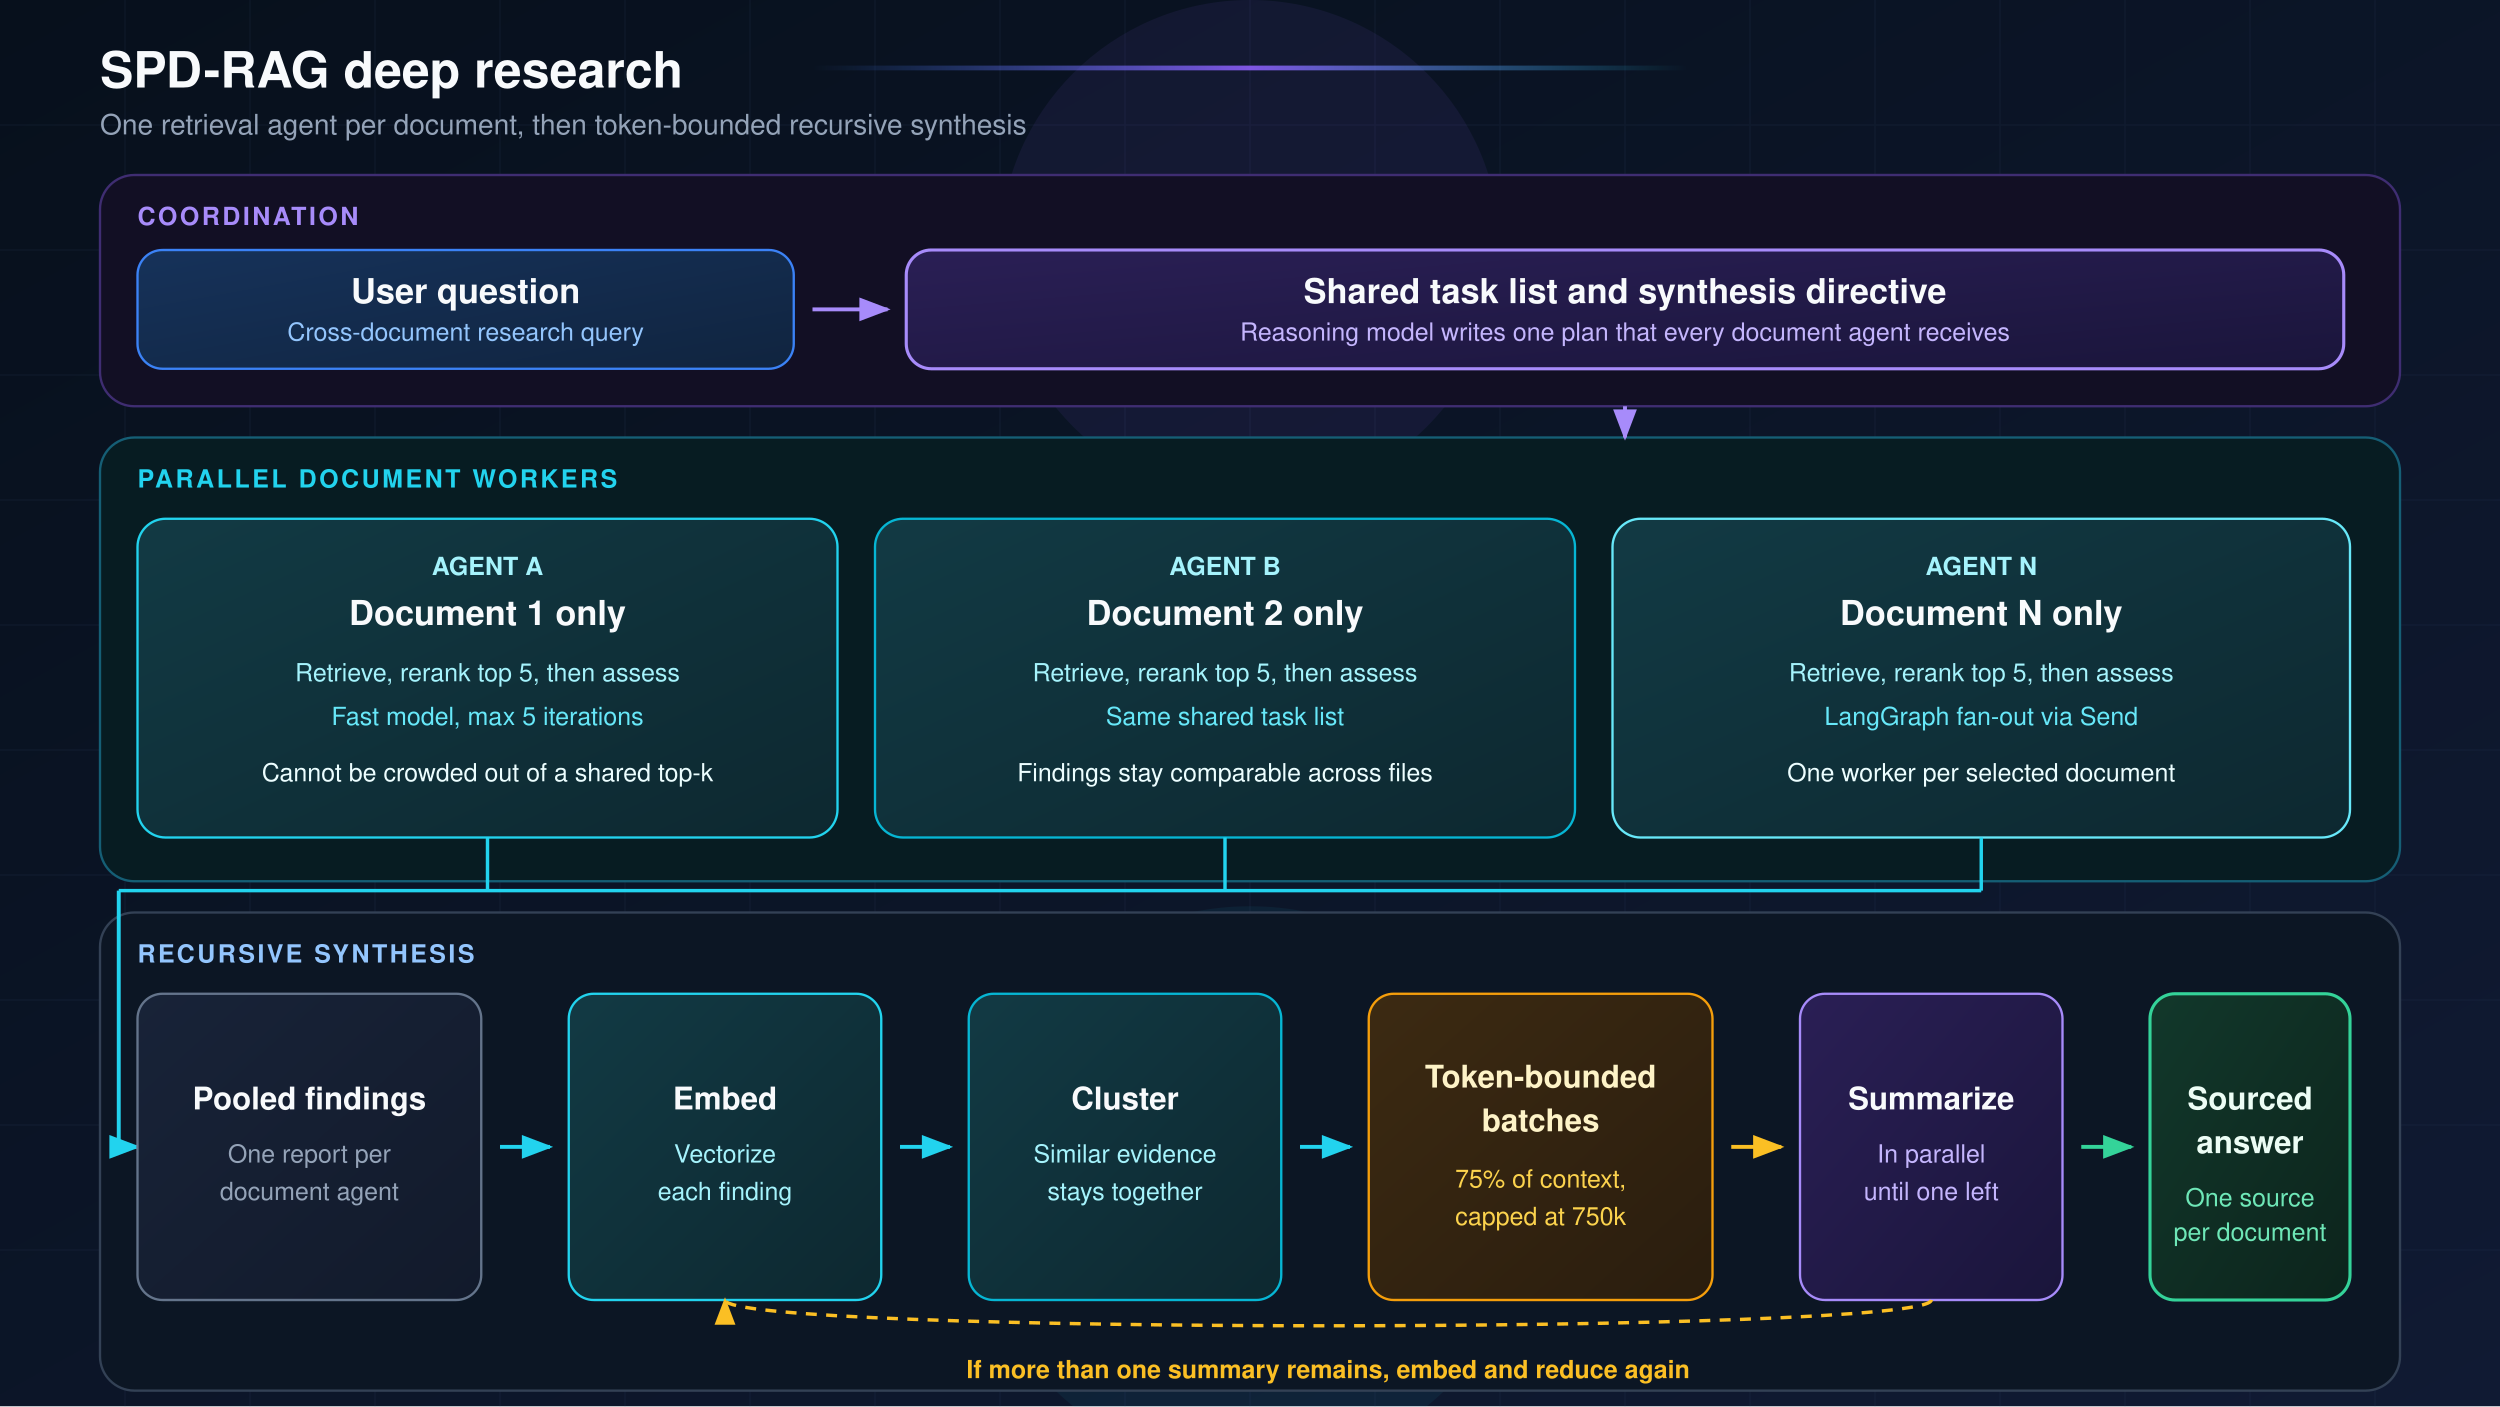
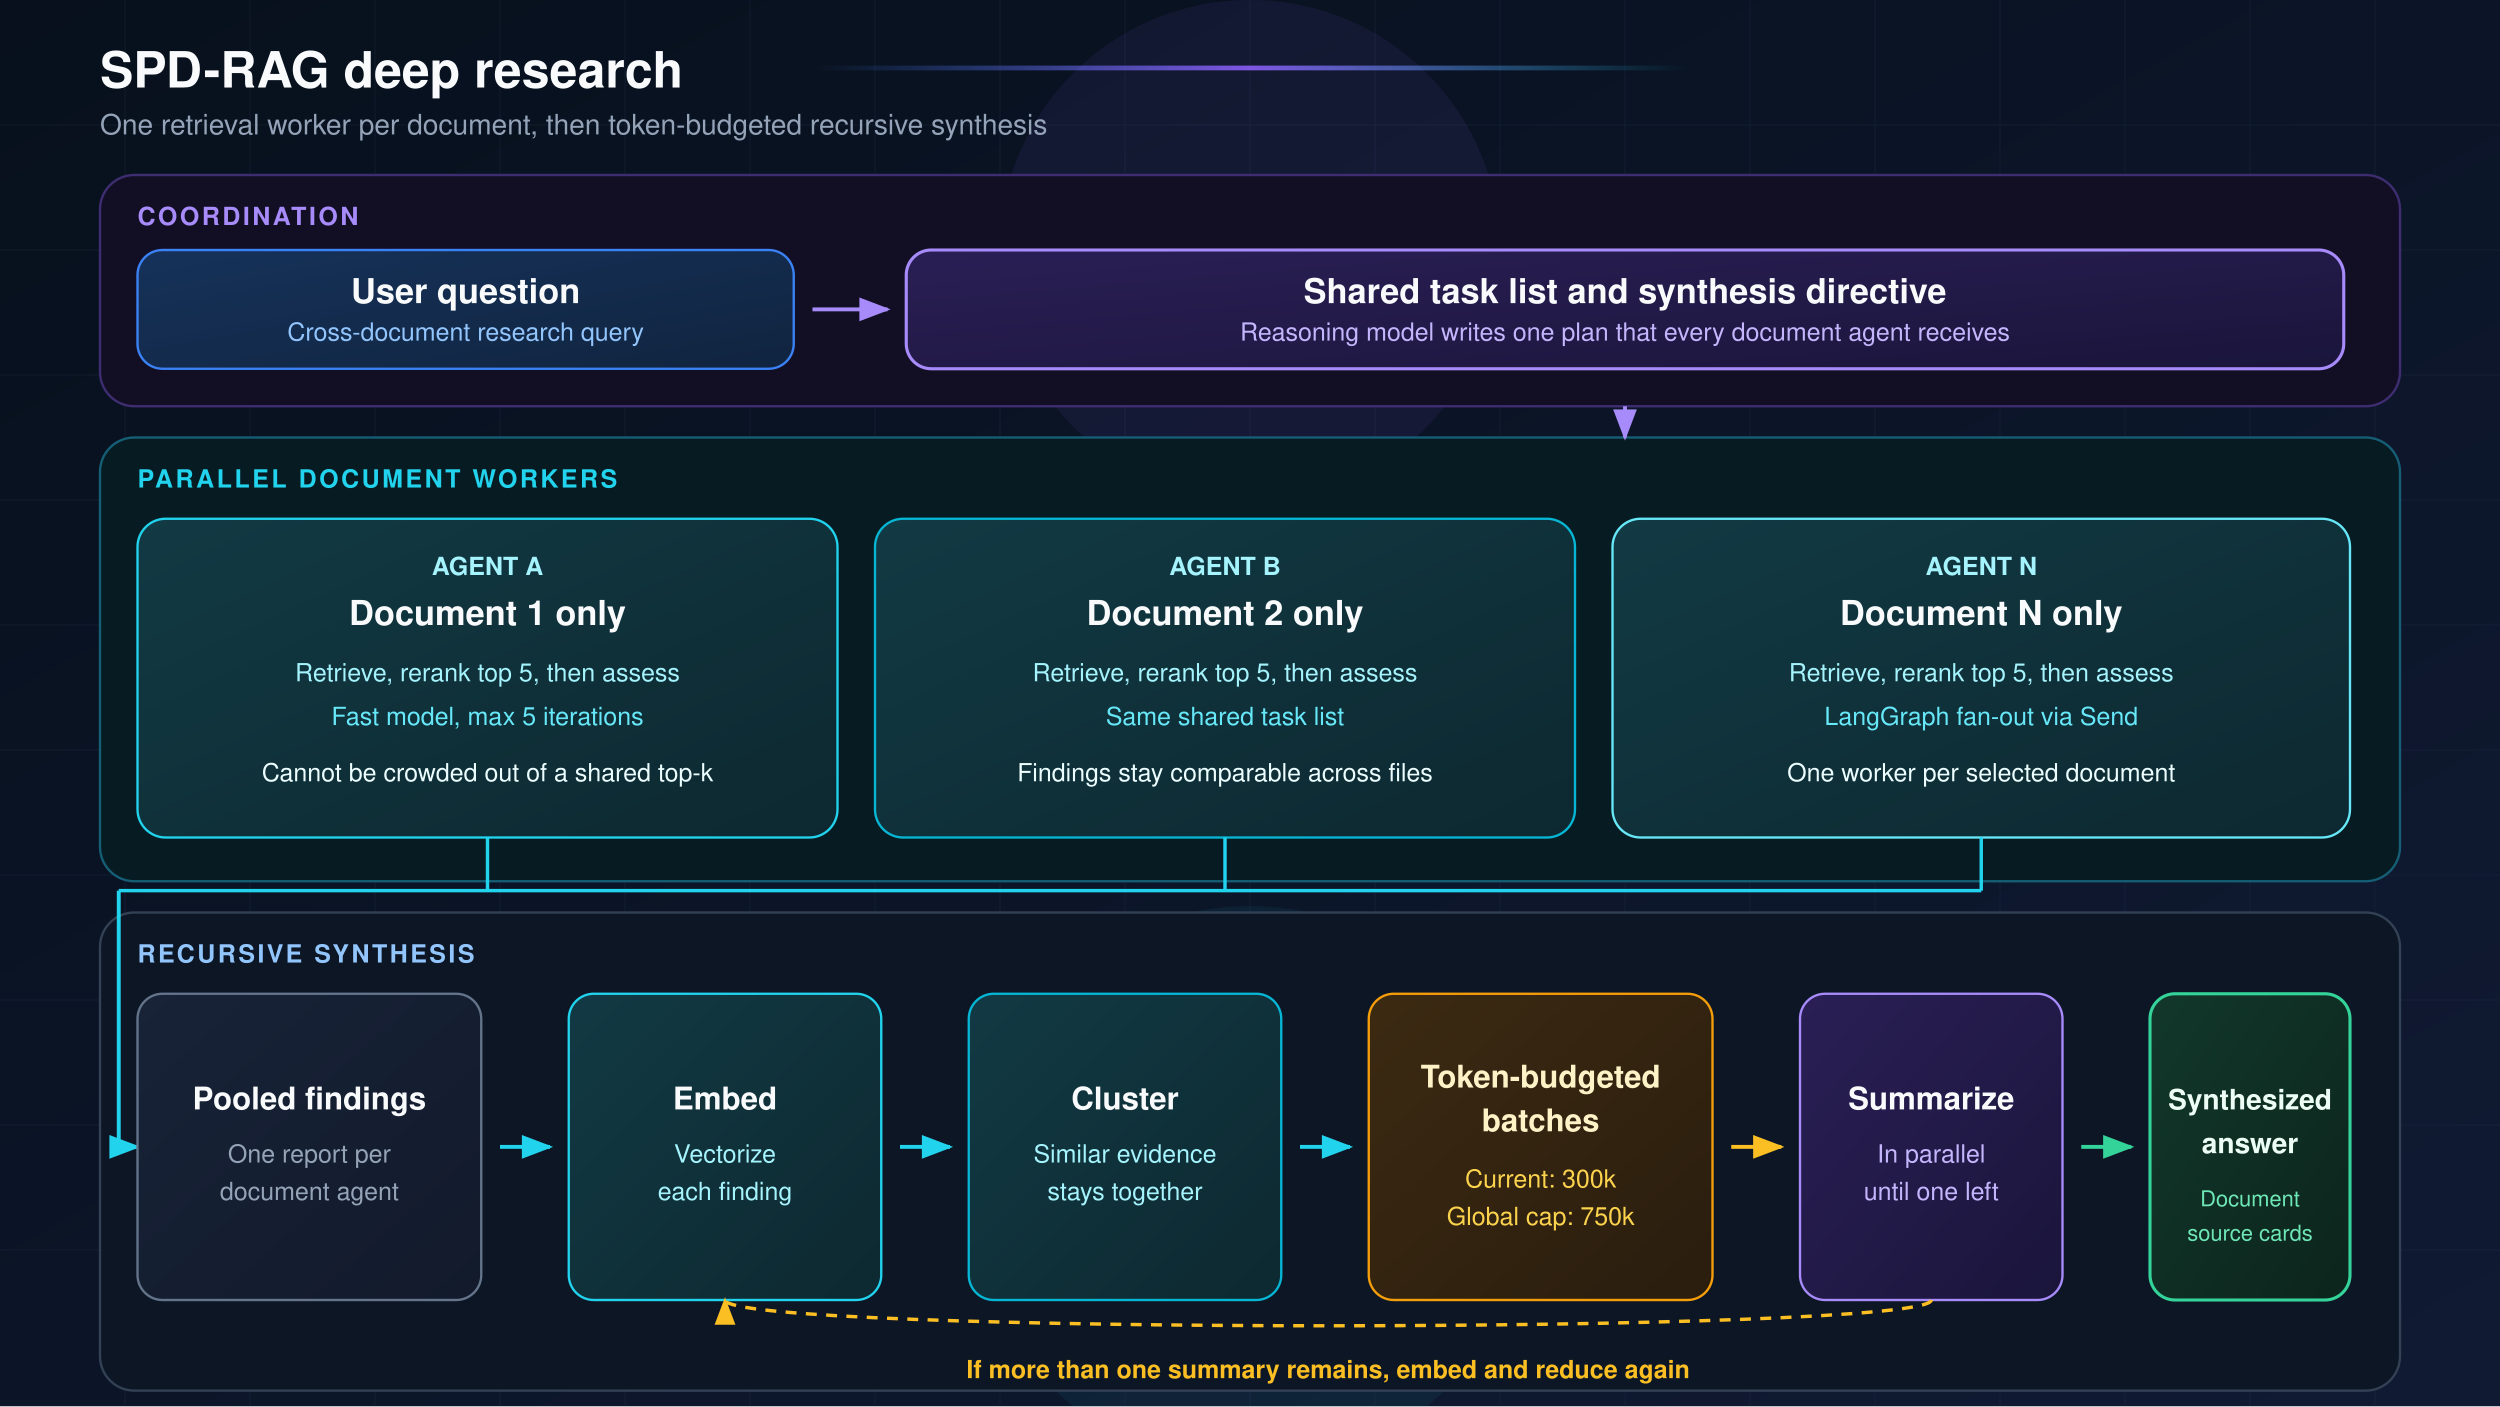
<svg xmlns="http://www.w3.org/2000/svg" viewBox="0 0 1600 900" role="img" aria-labelledby="title desc">
  <defs>
    <linearGradient id="bg" x1="0" y1="0" x2="1" y2="1">
      <stop offset="0%" stop-color="#07101C" />
      <stop offset="100%" stop-color="#101A33" />
    </linearGradient>
    <linearGradient id="headerGlow" x1="0" y1="0" x2="1" y2="0">
      <stop offset="0%" stop-color="#3B82F6" stop-opacity="0" />
      <stop offset="50%" stop-color="#8B5CF6" stop-opacity="0.9" />
      <stop offset="100%" stop-color="#22D3EE" stop-opacity="0" />
    </linearGradient>
    <linearGradient id="blueCard" x1="0" y1="0" x2="1" y2="1">
      <stop offset="0%" stop-color="#16325A" />
      <stop offset="100%" stop-color="#10243F" />
    </linearGradient>
    <linearGradient id="violetCard" x1="0" y1="0" x2="1" y2="1">
      <stop offset="0%" stop-color="#2A1F55" />
      <stop offset="100%" stop-color="#1A153B" />
    </linearGradient>
    <linearGradient id="cyanCard" x1="0" y1="0" x2="1" y2="1">
      <stop offset="0%" stop-color="#123A44" />
      <stop offset="100%" stop-color="#0D2830" />
    </linearGradient>
    <linearGradient id="greenCard" x1="0" y1="0" x2="1" y2="1">
      <stop offset="0%" stop-color="#12382B" />
      <stop offset="100%" stop-color="#0C241C" />
    </linearGradient>
    <linearGradient id="amberCard" x1="0" y1="0" x2="1" y2="1">
      <stop offset="0%" stop-color="#3C2A12" />
      <stop offset="100%" stop-color="#2A1D0E" />
    </linearGradient>
    <linearGradient id="slateCard" x1="0" y1="0" x2="1" y2="1">
      <stop offset="0%" stop-color="#182338" />
      <stop offset="100%" stop-color="#121A2B" />
    </linearGradient>
    <marker id="arrowBlue" viewBox="0 0 10 10" refX="9" refY="5" markerWidth="8" markerHeight="8" orient="auto-start-reverse">
      <path d="M 0 1.2 L 10 5 L 0 8.8 Z" fill="#60A5FA" />
    </marker>
    <marker id="arrowViolet" viewBox="0 0 10 10" refX="9" refY="5" markerWidth="8" markerHeight="8" orient="auto-start-reverse">
      <path d="M 0 1.2 L 10 5 L 0 8.8 Z" fill="#A78BFA" />
    </marker>
    <marker id="arrowCyan" viewBox="0 0 10 10" refX="9" refY="5" markerWidth="8" markerHeight="8" orient="auto-start-reverse">
      <path d="M 0 1.2 L 10 5 L 0 8.8 Z" fill="#22D3EE" />
    </marker>
    <marker id="arrowGreen" viewBox="0 0 10 10" refX="9" refY="5" markerWidth="8" markerHeight="8" orient="auto-start-reverse">
      <path d="M 0 1.2 L 10 5 L 0 8.8 Z" fill="#34D399" />
    </marker>
    <marker id="arrowAmber" viewBox="0 0 10 10" refX="9" refY="5" markerWidth="8" markerHeight="8" orient="auto-start-reverse">
      <path d="M 0 1.2 L 10 5 L 0 8.8 Z" fill="#FBBF24" />
    </marker>
  </defs>
  <rect width="1600" height="900" fill="url(#bg)" />
  <g opacity="0.16" stroke="#2A3A58" stroke-width="1">
    <path d="M80 0 V900 M160 0 V900 M240 0 V900 M320 0 V900 M400 0 V900 M480 0 V900 M560 0 V900 M640 0 V900 M720 0 V900 M800 0 V900 M880 0 V900 M960 0 V900 M1040 0 V900 M1120 0 V900 M1200 0 V900 M1280 0 V900 M1360 0 V900 M1440 0 V900 M1520 0 V900" />
    <path d="M0 80 H1600 M0 160 H1600 M0 240 H1600 M0 320 H1600 M0 400 H1600 M0 480 H1600 M0 560 H1600 M0 640 H1600 M0 720 H1600 M0 800 H1600" />
  </g>
  <circle cx="800" cy="160" r="160" fill="#8B5CF6" opacity="0.08" />
  <circle cx="800" cy="760" r="180" fill="#22D3EE" opacity="0.06" />
  <text x="64" y="56" fill="#F8FAFC" font-family="Segoe UI, Helvetica, Arial, sans-serif" font-size="32" font-weight="700">SPD-RAG deep research</text>
-   <text x="64" y="86" fill="#94A3B8" font-family="Segoe UI, Helvetica, Arial, sans-serif" font-size="18">One retrieval agent per document, then token-bounded recursive synthesis</text>
+   <text x="64" y="86" fill="#94A3B8" font-family="Segoe UI, Helvetica, Arial, sans-serif" font-size="18">One retrieval worker per document, then token-budgeted recursive synthesis</text>
  <rect x="520" y="42" width="560" height="3" rx="2" fill="url(#headerGlow)" />
  <rect x="64" y="112" width="1472" height="148" rx="22" fill="#120F24" stroke="#3F2D72" stroke-width="1.5" />
  <text x="88" y="144" fill="#A78BFA" font-family="Segoe UI, Helvetica, Arial, sans-serif" font-size="16" font-weight="700" letter-spacing="1.6">COORDINATION</text>
  <rect x="88" y="160" width="420" height="76" rx="16" fill="url(#blueCard)" stroke="#3B82F6" stroke-width="1.5" />
  <text x="298" y="194" text-anchor="middle" fill="#F8FAFC" font-family="Segoe UI, Helvetica, Arial, sans-serif" font-size="22" font-weight="700">User question</text>
  <text x="298" y="218" text-anchor="middle" fill="#93C5FD" font-family="Segoe UI, Helvetica, Arial, sans-serif" font-size="16">Cross-document research query</text>
  <path d="M520 198 H568" stroke="#A78BFA" stroke-width="2.5" marker-end="url(#arrowViolet)" />
  <rect x="580" y="160" width="920" height="76" rx="16" fill="url(#violetCard)" stroke="#A78BFA" stroke-width="2" />
  <text x="1040" y="194" text-anchor="middle" fill="#F8FAFC" font-family="Segoe UI, Helvetica, Arial, sans-serif" font-size="22" font-weight="700">Shared task list and synthesis directive</text>
  <text x="1040" y="218" text-anchor="middle" fill="#C4B5FD" font-family="Segoe UI, Helvetica, Arial, sans-serif" font-size="16">Reasoning model writes one plan that every document agent receives</text>
  <rect x="64" y="280" width="1472" height="284" rx="22" fill="#071C22" stroke="#155E75" stroke-width="1.5" />
  <text x="88" y="312" fill="#22D3EE" font-family="Segoe UI, Helvetica, Arial, sans-serif" font-size="16" font-weight="700" letter-spacing="1.6">PARALLEL DOCUMENT WORKERS</text>
  <path d="M1040 260 V280" stroke="#A78BFA" stroke-width="2.5" marker-end="url(#arrowViolet)" />
  <rect x="88" y="332" width="448" height="204" rx="18" fill="url(#cyanCard)" stroke="#22D3EE" stroke-width="1.5" />
  <text x="312" y="368" text-anchor="middle" fill="#A5F3FC" font-family="Segoe UI, Helvetica, Arial, sans-serif" font-size="16" font-weight="700">AGENT A</text>
  <text x="312" y="400" text-anchor="middle" fill="#F8FAFC" font-family="Segoe UI, Helvetica, Arial, sans-serif" font-size="22" font-weight="700">Document 1 only</text>
  <text x="312" y="436" text-anchor="middle" fill="#A5F3FC" font-family="Segoe UI, Helvetica, Arial, sans-serif" font-size="16">Retrieve, rerank top 5, then assess</text>
  <text x="312" y="464" text-anchor="middle" fill="#67E8F9" font-family="Segoe UI, Helvetica, Arial, sans-serif" font-size="16">Fast model, max 5 iterations</text>
  <text x="312" y="500" text-anchor="middle" fill="#ECFEFF" font-family="Segoe UI, Helvetica, Arial, sans-serif" font-size="16">Cannot be crowded out of a shared top-k</text>
  <rect x="560" y="332" width="448" height="204" rx="18" fill="url(#cyanCard)" stroke="#06B6D4" stroke-width="1.5" />
  <text x="784" y="368" text-anchor="middle" fill="#A5F3FC" font-family="Segoe UI, Helvetica, Arial, sans-serif" font-size="16" font-weight="700">AGENT B</text>
  <text x="784" y="400" text-anchor="middle" fill="#F8FAFC" font-family="Segoe UI, Helvetica, Arial, sans-serif" font-size="22" font-weight="700">Document 2 only</text>
  <text x="784" y="436" text-anchor="middle" fill="#A5F3FC" font-family="Segoe UI, Helvetica, Arial, sans-serif" font-size="16">Retrieve, rerank top 5, then assess</text>
  <text x="784" y="464" text-anchor="middle" fill="#67E8F9" font-family="Segoe UI, Helvetica, Arial, sans-serif" font-size="16">Same shared task list</text>
  <text x="784" y="500" text-anchor="middle" fill="#ECFEFF" font-family="Segoe UI, Helvetica, Arial, sans-serif" font-size="16">Findings stay comparable across files</text>
  <rect x="1032" y="332" width="472" height="204" rx="18" fill="url(#cyanCard)" stroke="#67E8F9" stroke-width="1.5" />
  <text x="1268" y="368" text-anchor="middle" fill="#A5F3FC" font-family="Segoe UI, Helvetica, Arial, sans-serif" font-size="16" font-weight="700">AGENT N</text>
  <text x="1268" y="400" text-anchor="middle" fill="#F8FAFC" font-family="Segoe UI, Helvetica, Arial, sans-serif" font-size="22" font-weight="700">Document N only</text>
  <text x="1268" y="436" text-anchor="middle" fill="#A5F3FC" font-family="Segoe UI, Helvetica, Arial, sans-serif" font-size="16">Retrieve, rerank top 5, then assess</text>
  <text x="1268" y="464" text-anchor="middle" fill="#67E8F9" font-family="Segoe UI, Helvetica, Arial, sans-serif" font-size="16">LangGraph fan-out via Send</text>
  <text x="1268" y="500" text-anchor="middle" fill="#ECFEFF" font-family="Segoe UI, Helvetica, Arial, sans-serif" font-size="16">One worker per selected document</text>
  <rect x="64" y="584" width="1472" height="306" rx="22" fill="#0C1624" stroke="#334155" stroke-width="1.5" />
  <text x="88" y="616" fill="#93C5FD" font-family="Segoe UI, Helvetica, Arial, sans-serif" font-size="16" font-weight="700" letter-spacing="1.6">RECURSIVE SYNTHESIS</text>
  <path d="M312 536 V570" stroke="#22D3EE" stroke-width="2.2" />
  <path d="M784 536 V570" stroke="#22D3EE" stroke-width="2.2" />
  <path d="M1268 536 V570" stroke="#22D3EE" stroke-width="2.2" />
  <path d="M76 570 H1268" stroke="#22D3EE" stroke-width="2.2" />
  <path d="M76 570 V734 H88" fill="none" stroke="#22D3EE" stroke-width="2.5" marker-end="url(#arrowCyan)" />
  <rect x="88" y="636" width="220" height="196" rx="16" fill="url(#slateCard)" stroke="#64748B" stroke-width="1.5" />
  <text x="198" y="710" text-anchor="middle" fill="#F8FAFC" font-family="Segoe UI, Helvetica, Arial, sans-serif" font-size="20" font-weight="700">Pooled findings</text>
  <text x="198" y="744" text-anchor="middle" fill="#94A3B8" font-family="Segoe UI, Helvetica, Arial, sans-serif" font-size="16">One report per</text>
  <text x="198" y="768" text-anchor="middle" fill="#94A3B8" font-family="Segoe UI, Helvetica, Arial, sans-serif" font-size="16">document agent</text>
  <path d="M320 734 H352" stroke="#22D3EE" stroke-width="2.5" marker-end="url(#arrowCyan)" />
  <rect x="364" y="636" width="200" height="196" rx="16" fill="url(#cyanCard)" stroke="#22D3EE" stroke-width="1.5" />
  <text x="464" y="710" text-anchor="middle" fill="#F8FAFC" font-family="Segoe UI, Helvetica, Arial, sans-serif" font-size="20" font-weight="700">Embed</text>
  <text x="464" y="744" text-anchor="middle" fill="#A5F3FC" font-family="Segoe UI, Helvetica, Arial, sans-serif" font-size="16">Vectorize</text>
  <text x="464" y="768" text-anchor="middle" fill="#A5F3FC" font-family="Segoe UI, Helvetica, Arial, sans-serif" font-size="16">each finding</text>
  <path d="M576 734 H608" stroke="#22D3EE" stroke-width="2.5" marker-end="url(#arrowCyan)" />
  <rect x="620" y="636" width="200" height="196" rx="16" fill="url(#cyanCard)" stroke="#06B6D4" stroke-width="1.5" />
  <text x="720" y="710" text-anchor="middle" fill="#F8FAFC" font-family="Segoe UI, Helvetica, Arial, sans-serif" font-size="20" font-weight="700">Cluster</text>
  <text x="720" y="744" text-anchor="middle" fill="#A5F3FC" font-family="Segoe UI, Helvetica, Arial, sans-serif" font-size="16">Similar evidence</text>
  <text x="720" y="768" text-anchor="middle" fill="#A5F3FC" font-family="Segoe UI, Helvetica, Arial, sans-serif" font-size="16">stays together</text>
  <path d="M832 734 H864" stroke="#22D3EE" stroke-width="2.5" marker-end="url(#arrowCyan)" />
  <rect x="876" y="636" width="220" height="196" rx="16" fill="url(#amberCard)" stroke="#F59E0B" stroke-width="1.5" />
-   <text x="986" y="696" text-anchor="middle" fill="#FEF3C7" font-family="Segoe UI, Helvetica, Arial, sans-serif" font-size="20" font-weight="700">Token-bounded</text>
+   <text x="986" y="696" text-anchor="middle" fill="#FEF3C7" font-family="Segoe UI, Helvetica, Arial, sans-serif" font-size="20" font-weight="700">Token-budgeted</text>
  <text x="986" y="724" text-anchor="middle" fill="#FEF3C7" font-family="Segoe UI, Helvetica, Arial, sans-serif" font-size="20" font-weight="700">batches</text>
-   <text x="986" y="760" text-anchor="middle" fill="#FCD34D" font-family="Segoe UI, Helvetica, Arial, sans-serif" font-size="16">75% of context,</text>
-   <text x="986" y="784" text-anchor="middle" fill="#FCD34D" font-family="Segoe UI, Helvetica, Arial, sans-serif" font-size="16">capped at 750k</text>
+   <text x="986" y="760" text-anchor="middle" fill="#FCD34D" font-family="Segoe UI, Helvetica, Arial, sans-serif" font-size="16">Current: 300k</text>
+   <text x="986" y="784" text-anchor="middle" fill="#FCD34D" font-family="Segoe UI, Helvetica, Arial, sans-serif" font-size="16">Global cap: 750k</text>
  <path d="M1108 734 H1140" stroke="#FBBF24" stroke-width="2.5" marker-end="url(#arrowAmber)" />
  <rect x="1152" y="636" width="168" height="196" rx="16" fill="url(#violetCard)" stroke="#A78BFA" stroke-width="1.5" />
  <text x="1236" y="710" text-anchor="middle" fill="#F8FAFC" font-family="Segoe UI, Helvetica, Arial, sans-serif" font-size="20" font-weight="700">Summarize</text>
  <text x="1236" y="744" text-anchor="middle" fill="#C4B5FD" font-family="Segoe UI, Helvetica, Arial, sans-serif" font-size="16">In parallel</text>
  <text x="1236" y="768" text-anchor="middle" fill="#C4B5FD" font-family="Segoe UI, Helvetica, Arial, sans-serif" font-size="16">until one left</text>
  <path d="M1236 832 C1236 854 464 854 464 832" fill="none" stroke="#FBBF24" stroke-width="2.2" stroke-dasharray="7 6" marker-end="url(#arrowAmber)" />
  <text x="850" y="882" text-anchor="middle" fill="#FBBF24" font-family="Segoe UI, Helvetica, Arial, sans-serif" font-size="16" font-weight="700">If more than one summary remains, embed and reduce again</text>
  <path d="M1332 734 H1364" stroke="#34D399" stroke-width="2.5" marker-end="url(#arrowGreen)" />
  <rect x="1376" y="636" width="128" height="196" rx="16" fill="url(#greenCard)" stroke="#34D399" stroke-width="2" />
-   <text x="1440" y="710" text-anchor="middle" fill="#ECFDF5" font-family="Segoe UI, Helvetica, Arial, sans-serif" font-size="20" font-weight="700">Sourced</text>
-   <text x="1440" y="738" text-anchor="middle" fill="#ECFDF5" font-family="Segoe UI, Helvetica, Arial, sans-serif" font-size="20" font-weight="700">answer</text>
-   <text x="1440" y="772" text-anchor="middle" fill="#6EE7B7" font-family="Segoe UI, Helvetica, Arial, sans-serif" font-size="16">One source</text>
-   <text x="1440" y="794" text-anchor="middle" fill="#6EE7B7" font-family="Segoe UI, Helvetica, Arial, sans-serif" font-size="16">per document</text>
+   <text x="1440" y="710" text-anchor="middle" fill="#ECFDF5" font-family="Segoe UI, Helvetica, Arial, sans-serif" font-size="18" font-weight="700">Synthesized</text>
+   <text x="1440" y="738" text-anchor="middle" fill="#ECFDF5" font-family="Segoe UI, Helvetica, Arial, sans-serif" font-size="18" font-weight="700">answer</text>
+   <text x="1440" y="772" text-anchor="middle" fill="#6EE7B7" font-family="Segoe UI, Helvetica, Arial, sans-serif" font-size="14">Document</text>
+   <text x="1440" y="794" text-anchor="middle" fill="#6EE7B7" font-family="Segoe UI, Helvetica, Arial, sans-serif" font-size="14">source cards</text>
</svg>
